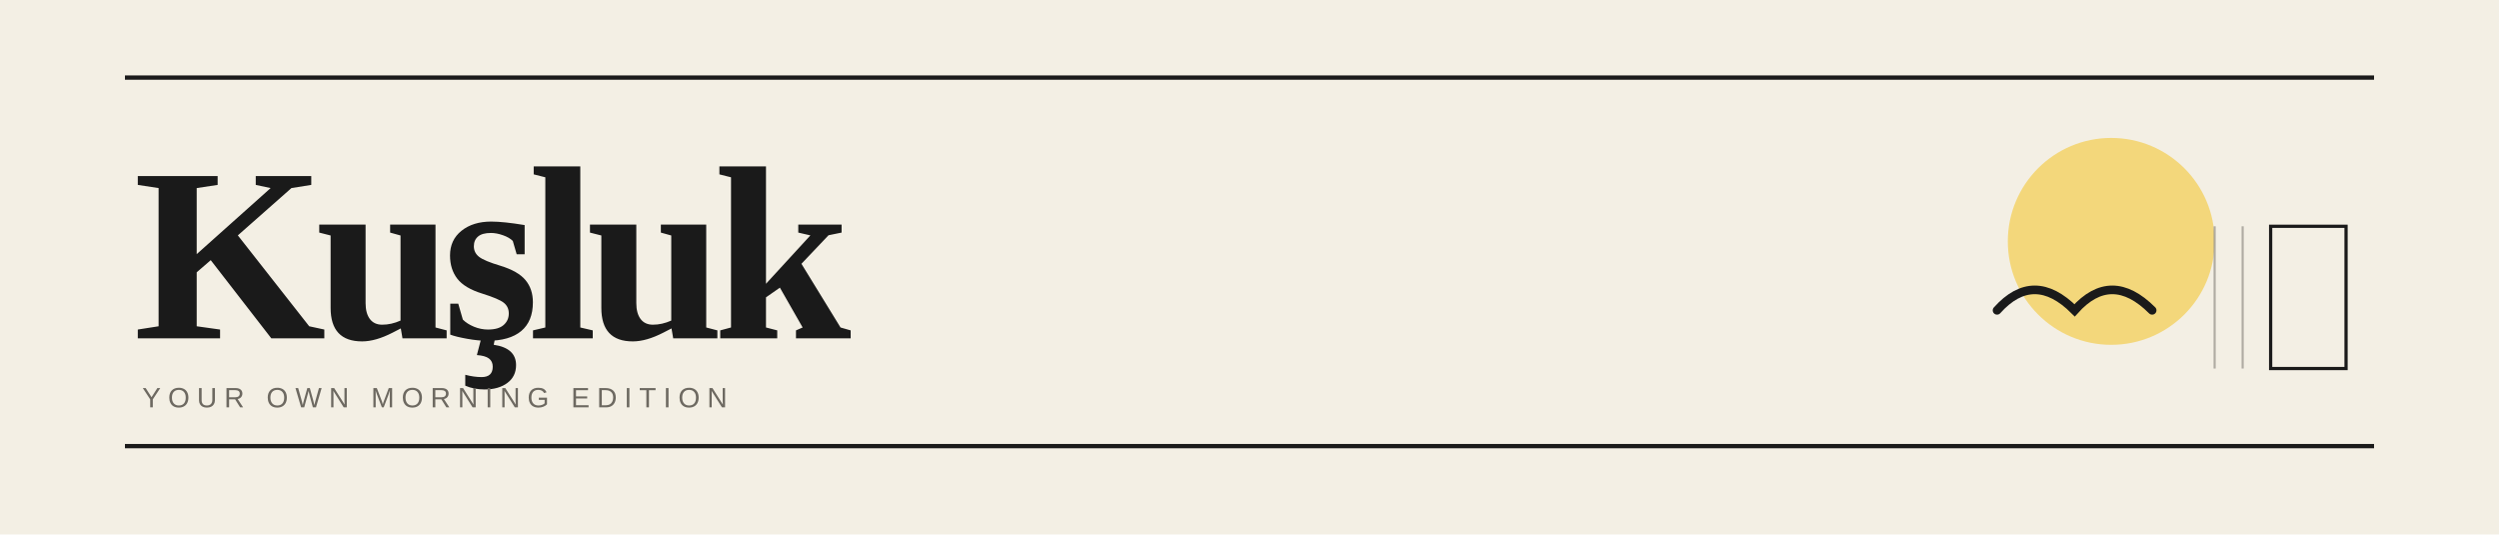
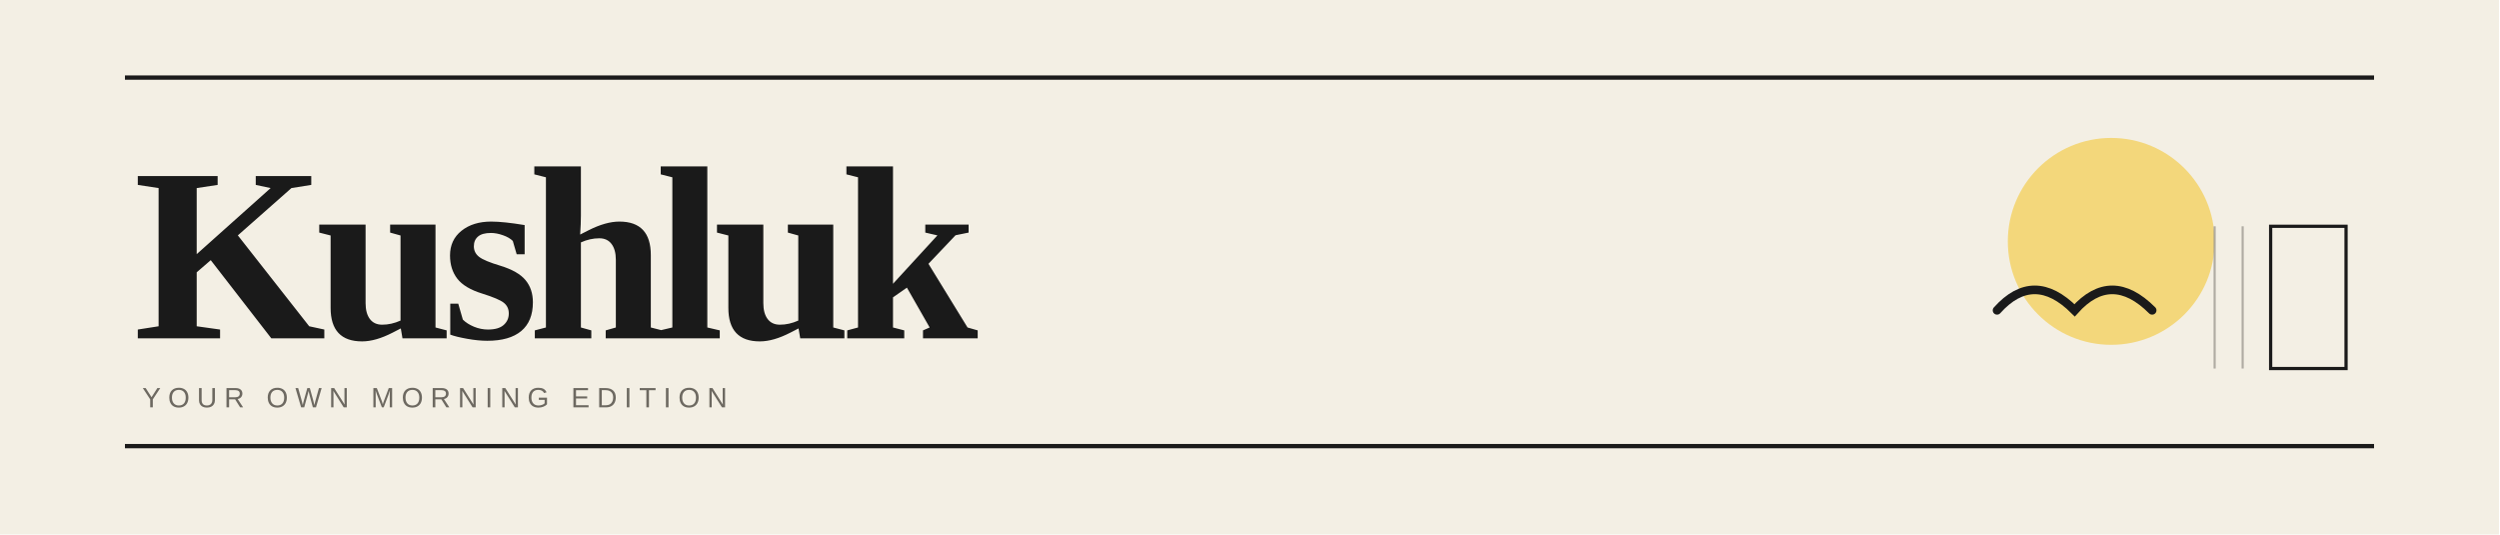
<svg xmlns="http://www.w3.org/2000/svg" viewBox="0 0 1160 248" width="1160" height="248" role="img" aria-labelledby="title desc">
  <rect width="1160" height="248" fill="#F3EFE4" />
  <path d="M58 36h1044M58 207h1044" stroke="#1A1A1A" stroke-width="2" />
-   <text x="62" y="157" font-family="Georgia,Times New Roman,serif" font-size="115" letter-spacing="-5" font-weight="700" fill="#1A1A1A">Kuşluk</text>
+   <text x="62" y="157" font-family="Georgia,Times New Roman,serif" font-size="115" letter-spacing="-5" font-weight="700" fill="#1A1A1A">Kushluk</text>
  <text x="66" y="189" font-family="Arial,Helvetica,sans-serif" font-size="13" letter-spacing="3.3" fill="#6D6961">YOUR OWN MORNING EDITION</text>
  <circle cx="980" cy="112" r="48" fill="#F3D77B" />
  <path d="M927 144q17-19 36 0q17-19 36 0" fill="none" stroke="#1A1A1A" stroke-width="4" stroke-linecap="round" />
  <path d="M1028 105v66m13-66v66" stroke="#9A958D" stroke-width="1" opacity="0.75" />
  <rect x="1054" y="105" width="35" height="66" fill="none" stroke="#1A1A1A" stroke-width="1.5" />
</svg>
